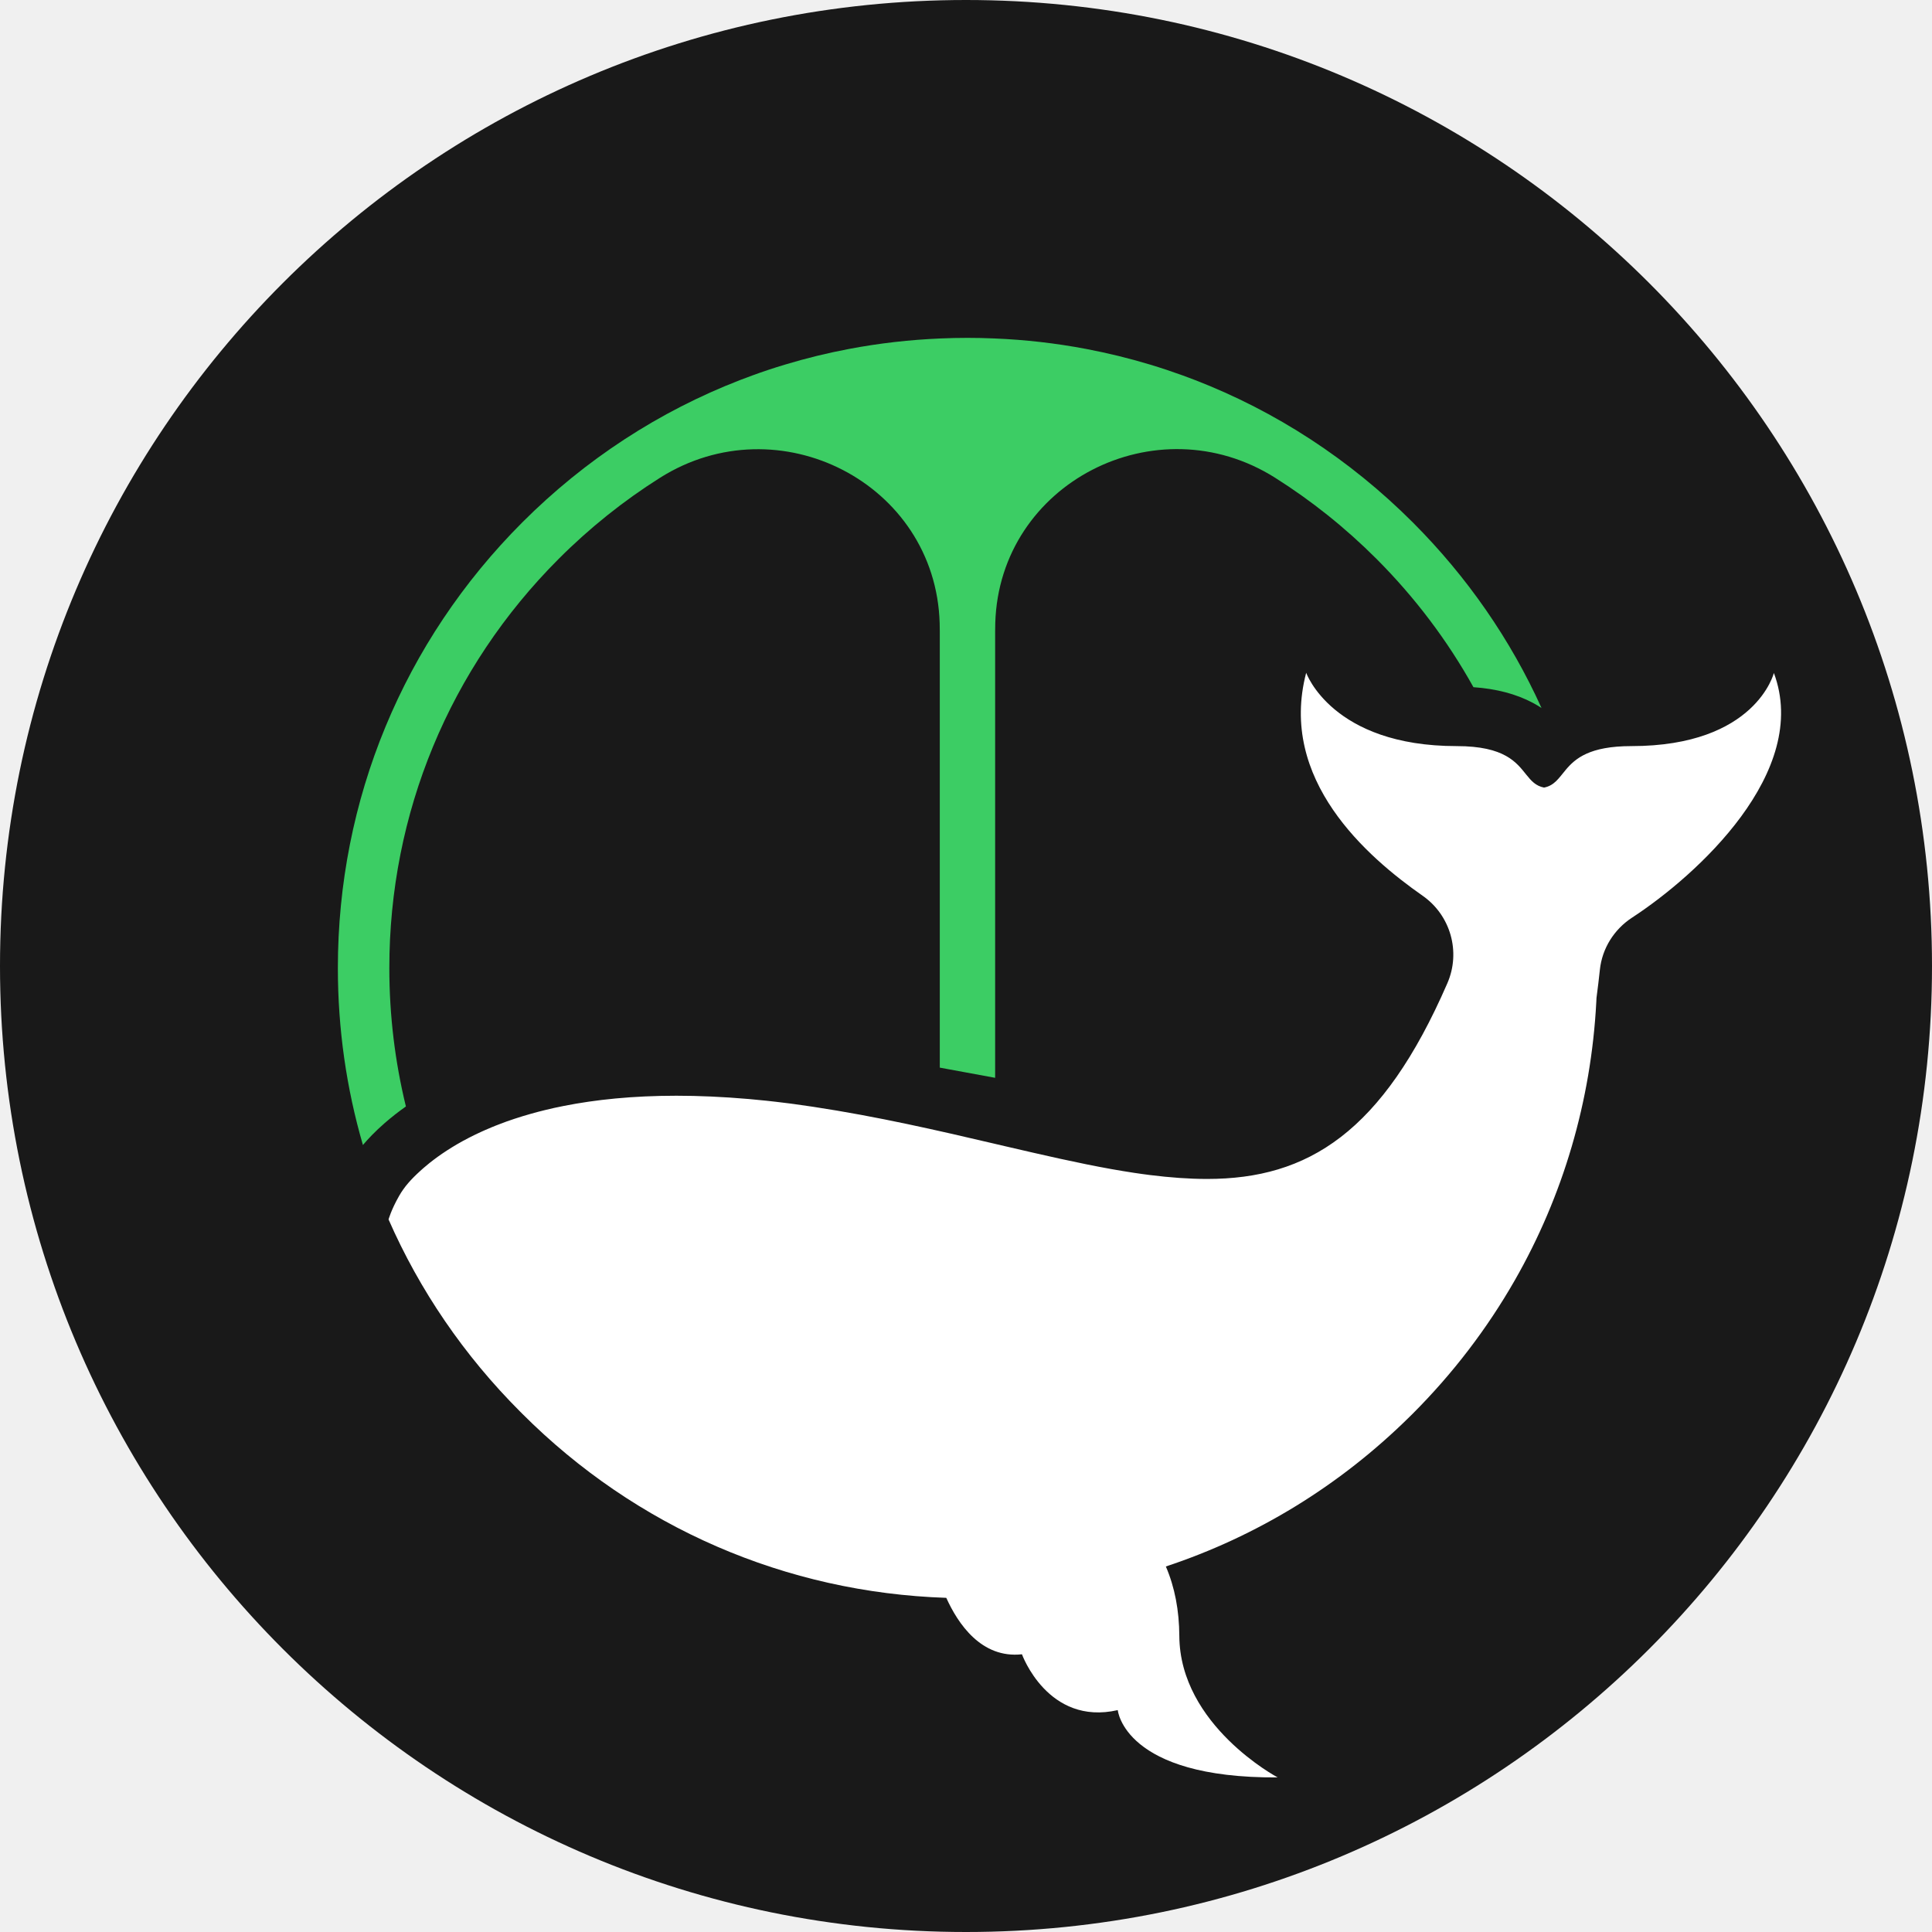
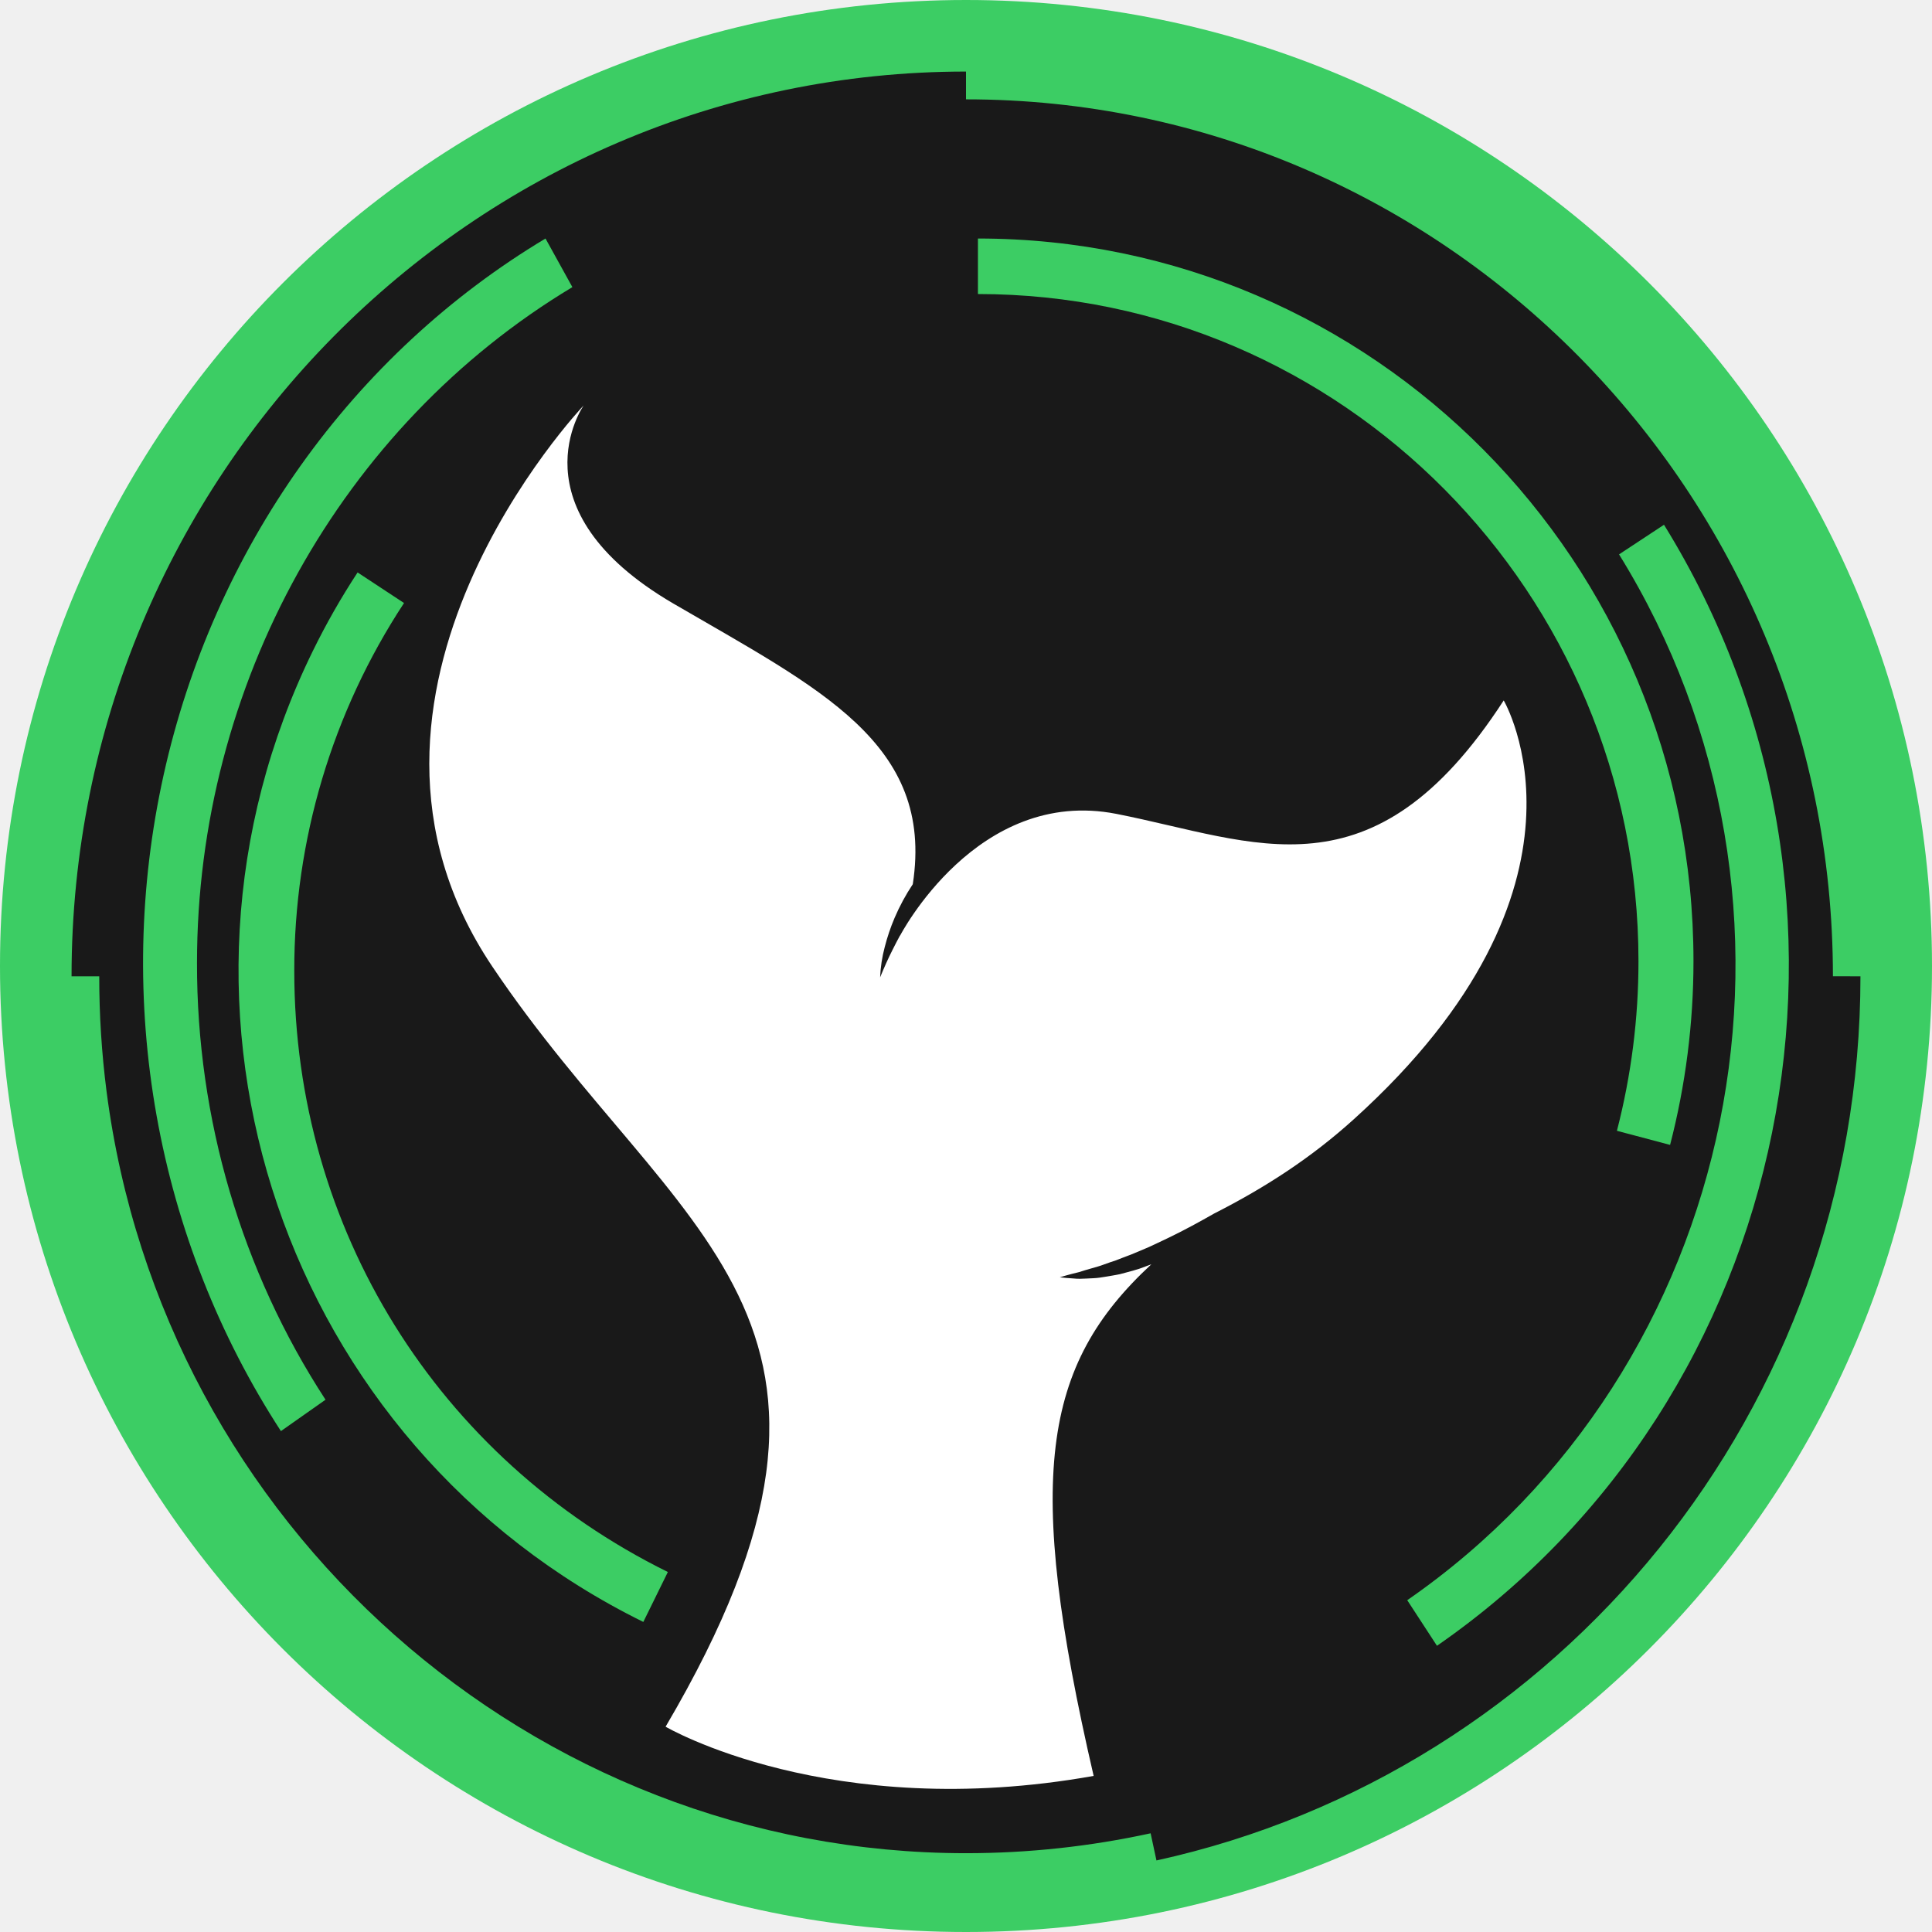
- <svg xmlns="http://www.w3.org/2000/svg" width="406" height="406" viewBox="0 0 406 406" fill="none">
-   <circle cx="203" cy="203" r="203" fill="#191919" />
-   <path d="M372.782 141.379C372.782 141.379 369.038 156.79 342.819 156.79C334.022 156.79 331.022 159.406 329.027 161.785C327.588 163.494 326.656 165.088 324.473 165.505C320.99 164.834 320.704 161.196 316.461 158.842C314.327 157.656 311.188 156.79 306.127 156.79C279.908 156.79 274.488 141.379 274.488 141.379C268.585 163.845 287.266 180.057 298.966 188.241C304.844 192.353 307.018 200.038 304.157 206.62C290.528 237.973 274.897 247.751 253.665 247.751C249.814 247.751 245.833 247.448 241.696 246.933C240.568 246.794 239.431 246.631 238.279 246.459C237.51 246.344 236.742 246.222 235.965 246.091C235.188 245.96 234.412 245.829 233.619 245.69C226.539 244.423 219.058 242.698 211.136 240.851C210.359 240.671 209.574 240.483 208.789 240.303C197.123 237.572 184.516 234.653 170.871 232.585C169.522 232.381 168.19 232.193 166.882 232.013C166.555 231.964 166.228 231.923 165.901 231.882C165.255 231.8 164.609 231.718 163.963 231.645C163.644 231.604 163.325 231.571 163.007 231.53C162.369 231.457 161.739 231.391 161.11 231.318C159.859 231.187 158.624 231.064 157.406 230.958C151.945 230.484 146.86 230.263 142.134 230.263C132.953 230.263 125.121 231.089 118.483 232.405C117.78 232.544 117.101 232.683 116.431 232.83C115.76 232.977 115.098 233.133 114.452 233.296C113.479 233.533 112.539 233.779 111.623 234.04C111.018 234.212 110.413 234.384 109.833 234.564C109.244 234.743 108.672 234.923 108.116 235.111C107.552 235.299 107.004 235.487 106.465 235.675C106.195 235.774 105.933 235.863 105.672 235.97C105.148 236.166 104.633 236.362 104.135 236.558C103.881 236.656 103.636 236.755 103.391 236.861C102.9 237.065 102.418 237.27 101.952 237.474C101.723 237.58 101.486 237.687 101.257 237.785C100.799 237.997 100.357 238.202 99.924 238.406C96.237 240.188 93.335 242.052 91.095 243.753C90.833 243.949 90.579 244.145 90.334 244.341C89.925 244.668 89.533 244.996 89.173 245.306C89.108 245.372 89.043 245.421 88.977 245.478C88.969 245.486 88.953 245.494 88.944 245.502C88.92 245.519 88.903 245.543 88.879 245.56C88.83 245.601 88.789 245.641 88.74 245.682C88.609 245.805 88.47 245.919 88.348 246.034C86.361 247.832 84.971 249.386 83.867 251.323C82.2 254.242 81.652 256.261 81.652 256.261C88.176 271.141 97.496 284.827 109.318 296.657C109.383 296.722 109.457 296.787 109.522 296.853C109.522 296.853 109.53 296.861 109.539 296.869C109.604 296.943 109.669 297.008 109.735 297.074C133.673 321.028 165.181 334.665 198.856 335.777C201.301 341.197 206.231 348.579 214.758 347.639C214.758 347.639 220.186 362.723 234.894 359.371C234.894 359.371 236.178 373.719 268.495 373.515C268.495 373.515 247.934 362.609 247.828 343.772C247.795 338.417 246.879 333.569 244.999 329.187C264.056 322.884 281.535 312.231 296.219 297.728C296.439 297.507 296.66 297.294 296.881 297.074C305.351 288.604 312.529 279.177 318.325 269.048C328.471 251.307 334.357 231.383 335.453 210.577C335.469 210.29 335.486 210.004 335.494 209.718C335.788 207.527 336.017 205.54 336.205 203.791C336.679 199.294 339.197 195.296 342.983 192.827C356.521 183.998 380.574 162.21 372.758 141.387H372.766L372.782 141.379Z" fill="white" />
-   <path d="M81.816 203.427C81.816 170.946 94.456 140.418 117.404 117.445C123.928 110.913 131.074 105.215 138.693 100.407C163.596 84.694 196.609 101.527 197.467 130.959C197.484 131.523 197.492 132.096 197.492 132.676V224.357L209.125 226.499V132.676C209.125 132.088 209.134 131.507 209.15 130.927C210.033 101.503 243.013 84.678 267.924 100.375C275.56 105.19 282.713 110.897 289.254 117.437C297.372 125.563 304.199 134.638 309.635 144.408C314.5 144.751 318.596 145.839 322.095 147.686C322.757 148.038 323.37 148.406 323.943 148.782C317.451 134.442 308.352 121.247 296.898 109.785C283.645 96.524 268.071 86.419 251.099 79.854C250.248 79.527 249.398 79.208 248.548 78.898C246.291 78.08 244.01 77.32 241.705 76.625C237.29 75.292 232.81 74.197 228.256 73.33C221.92 72.128 215.462 71.384 208.921 71.123C207.065 71.041 205.201 71 203.329 71C201.457 71 199.568 71.041 197.696 71.123C191.18 71.392 184.754 72.128 178.451 73.322C173.889 74.18 169.392 75.284 164.978 76.617C162.656 77.311 160.358 78.072 158.086 78.906C157.235 79.216 156.377 79.535 155.535 79.862C138.571 86.427 123.005 96.524 109.752 109.785C84.768 134.802 71 168.06 71 203.427C71 216.197 72.79 228.681 76.265 240.618C77.328 239.359 78.808 237.789 80.77 236.072C82.192 234.829 83.697 233.644 85.299 232.516C83.002 223.106 81.816 213.36 81.816 203.435V203.427Z" fill="#3CCD64" />
+ <svg xmlns="http://www.w3.org/2000/svg" width="57" height="57" viewBox="0 0 57 57" fill="none">
+   <path d="M28.5 57C44.24 57 57 44.24 57 28.5C57 12.76 44.24 0 28.5 0C12.76 0 0 12.76 0 28.5C0 44.24 12.76 57 28.5 57Z" fill="#3CCD64" />
+   <path d="M54.889 28.804C54.889 41.595 45.994 52.285 34.119 54.889L33.947 54.088C32.157 54.478 30.332 54.675 28.502 54.675C15.703 54.675 4.8 45.01 3.143 32.194C2.999 31.07 2.927 29.938 2.928 28.804H2.111C2.111 14.064 13.925 2.111 28.5 2.111V2.931C42.606 2.931 54.077 14.537 54.077 28.802L54.889 28.804Z" fill="#191919" />
+   <path d="M42.395 48.556L41.518 47.211C51.384 40.379 54.158 26.684 47.767 16.356L49.093 15.482C55.944 26.554 52.972 41.233 42.395 48.556Z" fill="#3CCD64" />
+   <path d="M8.288 42.222C6.464 39.416 5.215 36.248 4.62 32.916C4.025 29.585 4.096 26.162 4.828 22.86C5.561 19.559 6.939 16.45 8.877 13.728C10.815 11.005 13.272 8.728 16.094 7.037L16.887 8.471C10.056 12.572 5.812 20.212 5.812 28.409C5.804 33.004 7.126 37.494 9.604 41.296L8.288 42.222Z" fill="#3CCD64" />
+   <path d="M18.98 47.852C8.391 42.638 4.028 29.807 9.234 19.197C9.624 18.401 10.064 17.63 10.55 16.889L11.92 17.791C9.802 21.013 8.676 24.788 8.682 28.646C8.682 36.233 12.906 43.026 19.704 46.379L18.98 47.852Z" fill="#3CCD64" />
+   <path d="M49.273 33.778L47.704 33.362C48.127 31.728 48.341 30.045 48.34 28.356C48.34 17.504 39.598 8.675 28.852 8.675V7.037C40.51 7.038 49.963 16.582 49.963 28.356C49.963 30.185 49.731 32.008 49.273 33.778Z" fill="#3CCD64" />
+   <path d="M44.364 20.665C40.496 26.626 37.051 24.82 32.938 24.012C28.824 23.205 26.551 27.612 26.551 27.612C26.551 27.612 26.556 27.597 26.558 27.59C26.48 27.734 26.404 27.88 26.331 28.027C26.199 28.286 26.08 28.558 25.966 28.835C25.979 28.533 26.024 28.234 26.102 27.942C26.177 27.648 26.274 27.36 26.393 27.081C26.541 26.734 26.721 26.401 26.93 26.087C27.57 21.919 24.165 20.315 19.865 17.806C15.076 15.011 17.219 11.963 17.219 11.963C17.219 11.963 9.121 20.471 14.524 28.515C19.927 36.559 26.762 38.834 19.637 50.943C19.637 50.943 24.478 53.785 32.266 52.395C30.23 43.601 30.744 40.287 33.968 37.301L33.616 37.431C33.488 37.474 33.36 37.506 33.232 37.541L33.04 37.592C32.976 37.607 32.912 37.616 32.844 37.629C32.716 37.652 32.583 37.674 32.452 37.693C32.322 37.713 32.187 37.713 32.056 37.721C31.992 37.721 31.924 37.727 31.858 37.728C31.792 37.73 31.726 37.723 31.66 37.718C31.528 37.71 31.397 37.7 31.267 37.684C31.395 37.644 31.523 37.611 31.646 37.578C31.71 37.561 31.771 37.547 31.833 37.532L32.018 37.474C32.14 37.438 32.262 37.403 32.385 37.368C32.507 37.334 32.625 37.283 32.744 37.244C32.804 37.224 32.865 37.206 32.924 37.184L33.101 37.115C33.217 37.067 33.338 37.03 33.453 36.979L33.801 36.832C33.918 36.786 34.031 36.727 34.146 36.675C34.603 36.463 35.054 36.233 35.499 35.984L35.819 35.804C37.349 35.027 38.7 34.145 39.943 33.02C47.582 26.119 44.364 20.665 44.364 20.665Z" fill="white" />
</svg>
